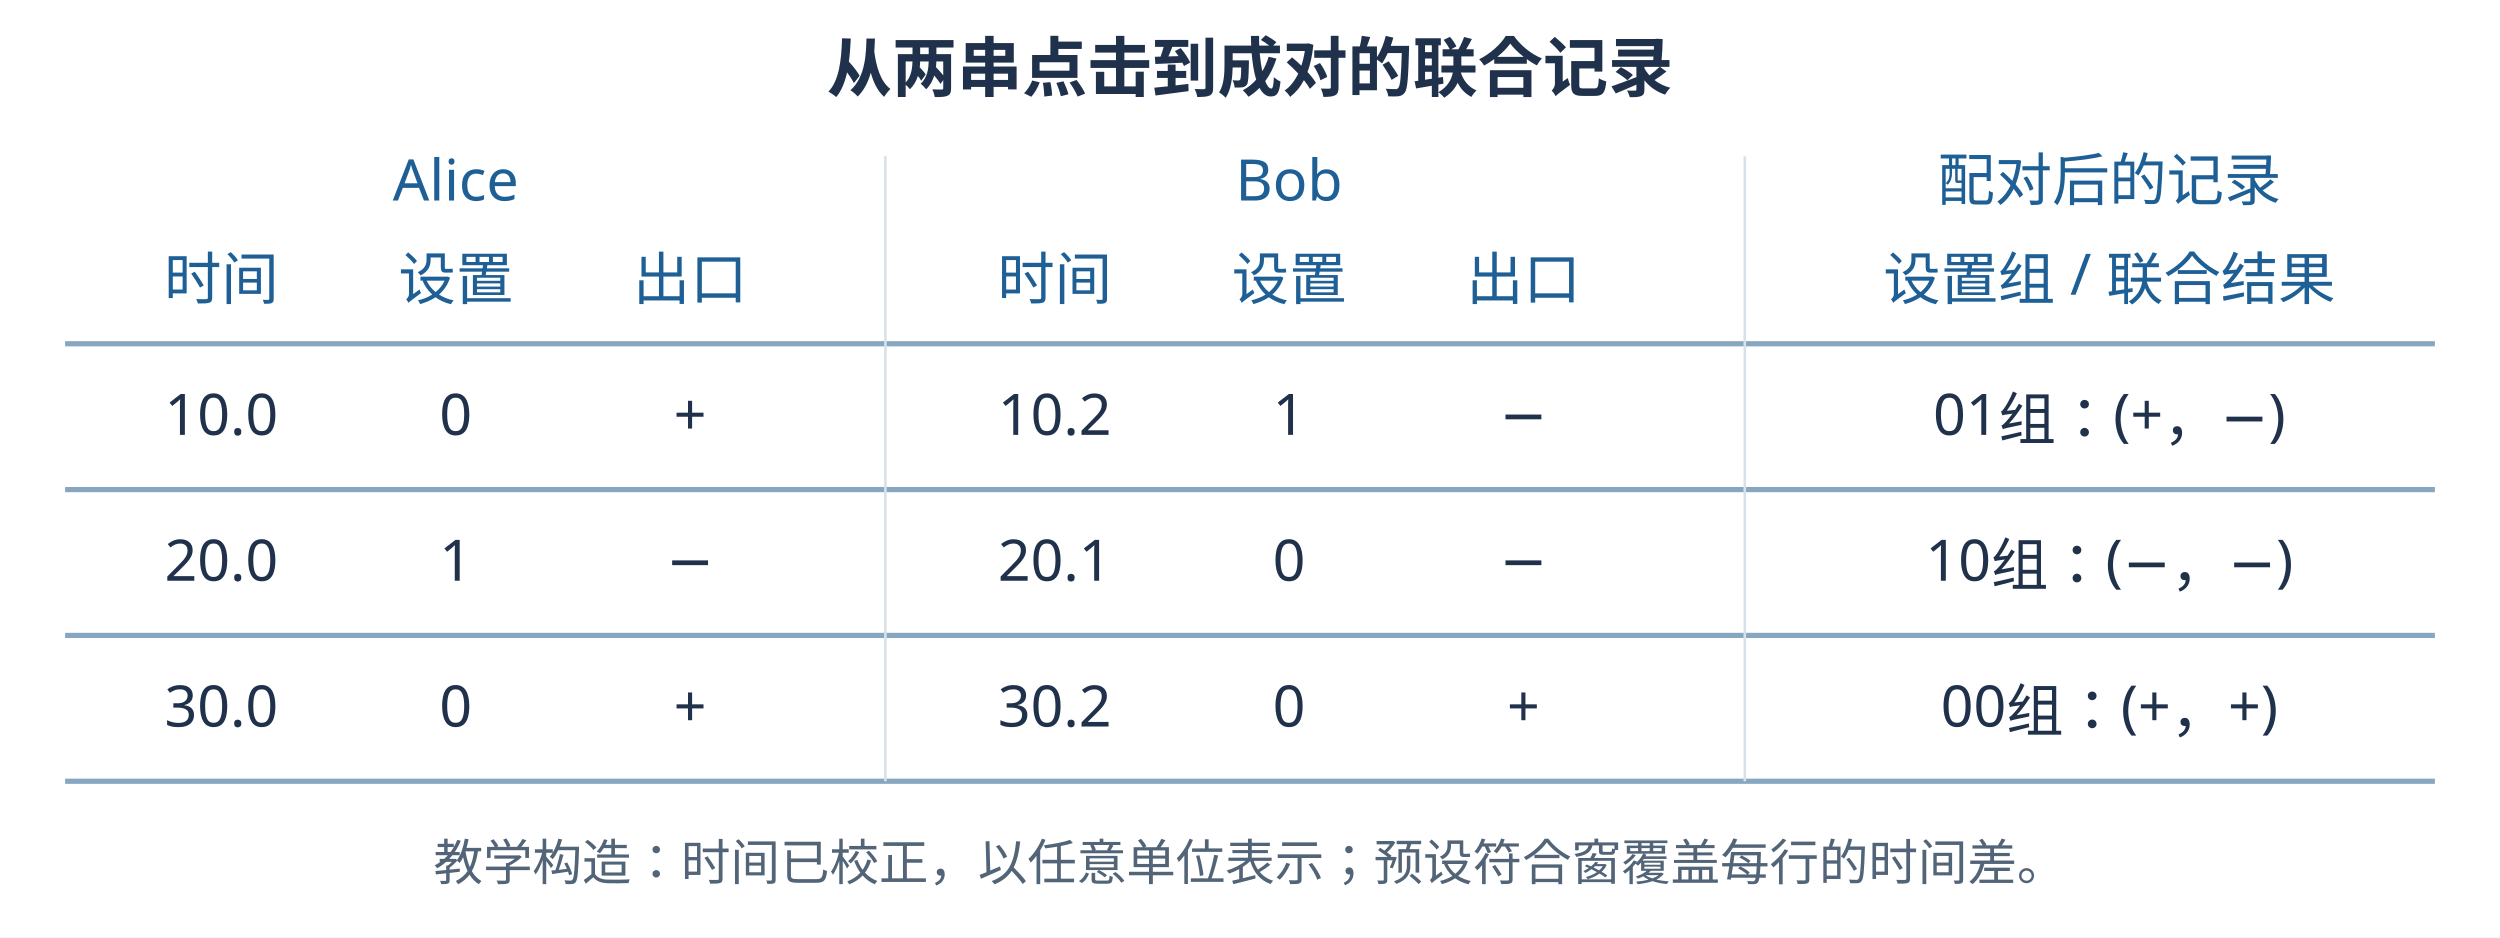
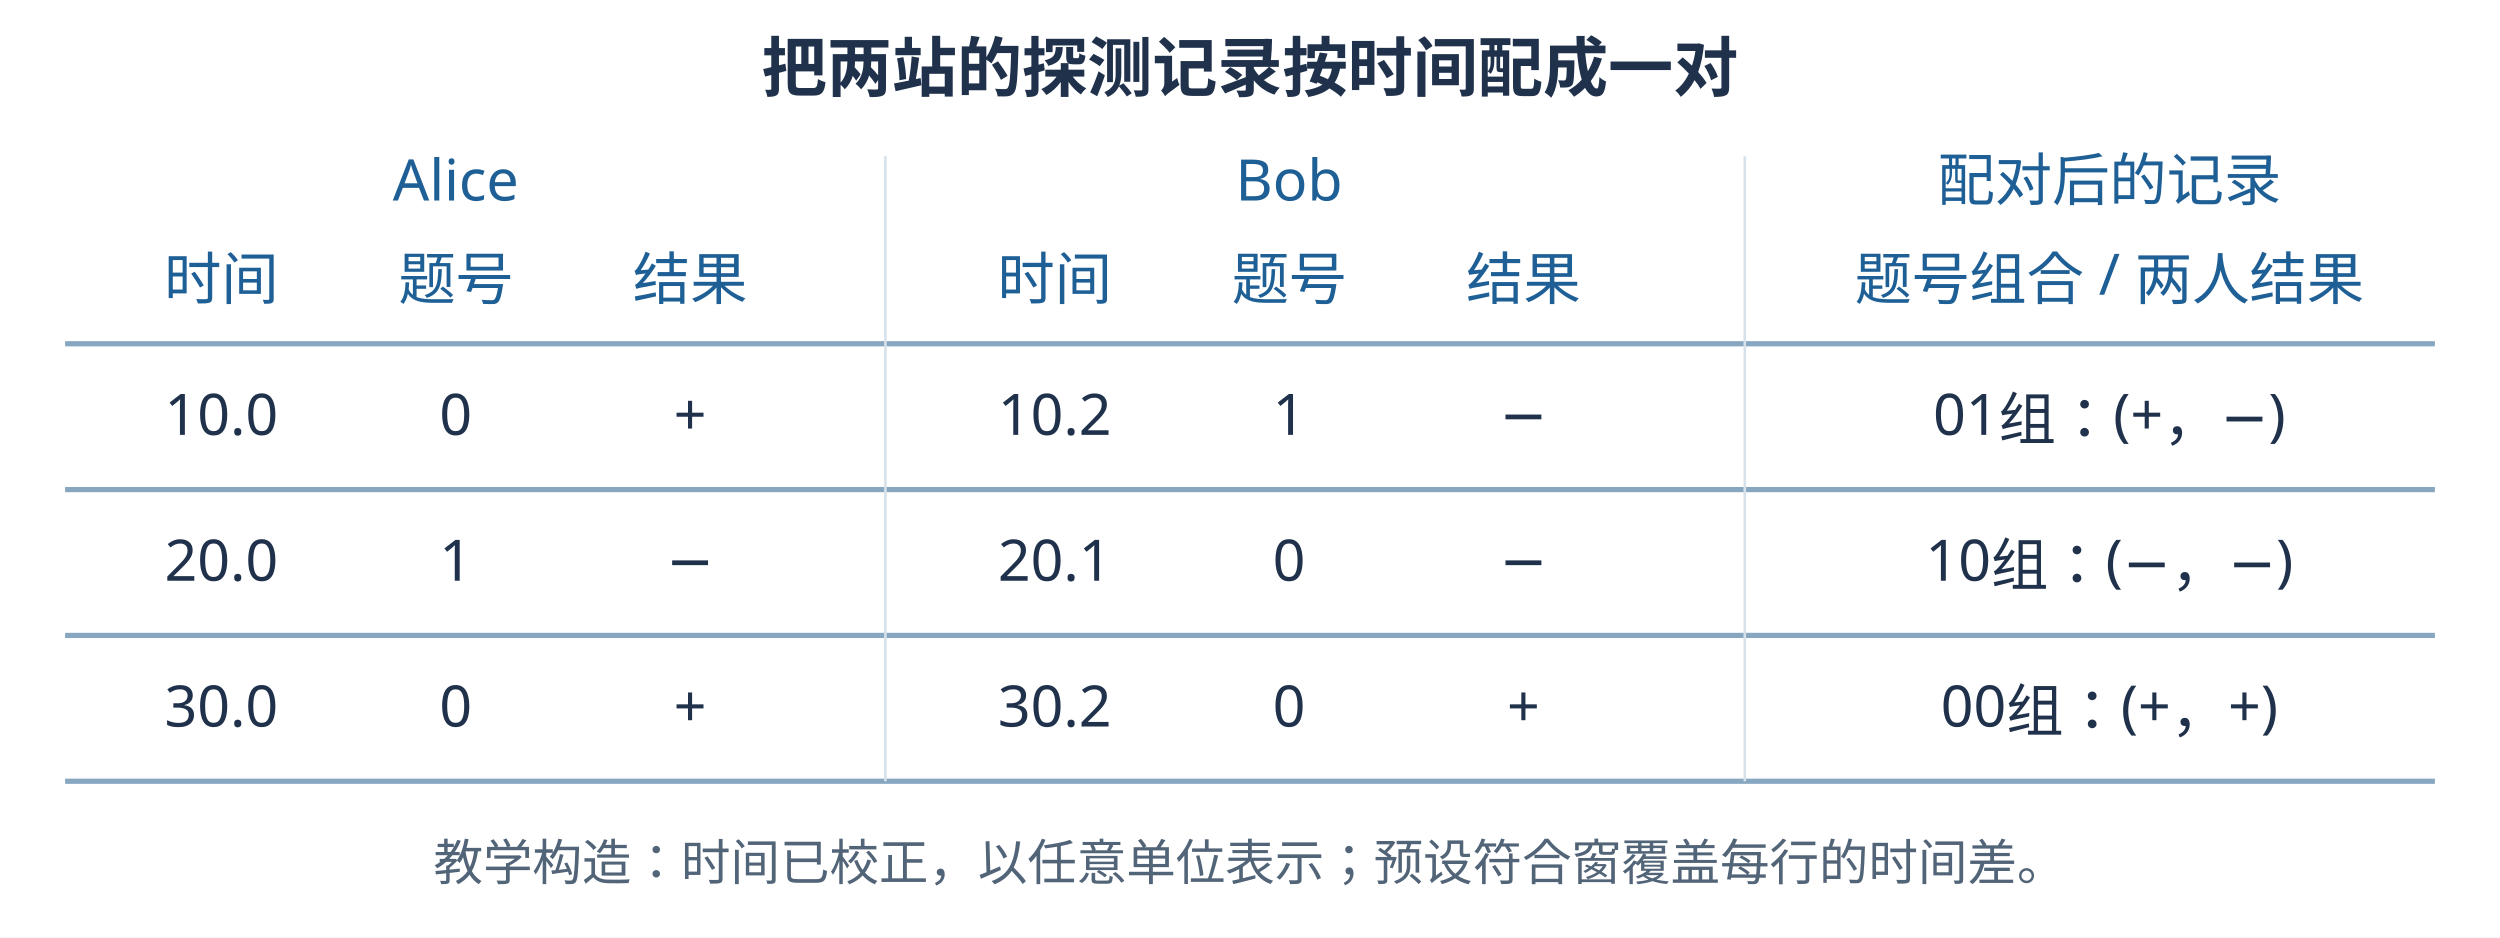
- <svg xmlns="http://www.w3.org/2000/svg" viewBox="0 0 960 360" role="img" aria-label="符合记录的教学示意">
+ <svg xmlns="http://www.w3.org/2000/svg" viewBox="0 0 960 360" role="img" aria-label="按时间配对探测记录的教学示意">
  <style>
text{font-family:"Source Han Sans SC","PingFang SC","Microsoft YaHei",sans-serif;fill:#20314b;font-size:22px;text-anchor:middle;font-variant-numeric:tabular-nums}
.title{font-size:25px;font-weight:650}.note{font-size:19px;fill:#526477}.rule{stroke:#87a7c1;stroke-width:2;fill:none}.divider{stroke:#d7e1e9;stroke-width:1;fill:none}.blue{fill:#1e5f96}
</style>
  <rect width="960" height="360" fill="white" />
-   <text x="480" y="35" class="title">从两串点击到成对的联合记录</text>
+   <text x="480" y="35" class="title">把两站的探测记录按时间配成一对</text>
  <path class="rule" d="M25 132H935M25 188H935M25 244H935M25 300H935" />
  <path class="divider" d="M340 60V300M670 60V300" />
  <text x="175" y="77" class="blue">Alice</text>
  <text x="495" y="77" class="blue">Bob</text>
  <text x="810" y="77" class="blue">配对后的记录</text>
  <text x="85" y="115" class="blue">时间</text>
-   <text x="175" y="115" class="blue">设置</text>
-   <text x="265" y="115" class="blue">出口</text>
+   <text x="175" y="115" class="blue">题号</text>
+   <text x="265" y="115" class="blue">结果</text>
  <text x="405" y="115" class="blue">时间</text>
-   <text x="495" y="115" class="blue">设置</text>
-   <text x="585" y="115" class="blue">出口</text>
-   <text x="810" y="115" class="blue">设置组 / 联合结果</text>
+   <text x="495" y="115" class="blue">题号</text>
+   <text x="585" y="115" class="blue">结果</text>
+   <text x="810" y="115" class="blue">题号组合 / 两人结果</text>
  <text x="85" y="167">10.0</text>
  <text x="175" y="167">0</text>
  <text x="265" y="167">+</text>
  <text x="405" y="167">10.2</text>
  <text x="495" y="167">1</text>
  <text x="585" y="167">−</text>
  <text x="810" y="167">01组：(+，−)</text>
  <text x="85" y="223">20.0</text>
  <text x="175" y="223">1</text>
  <text x="265" y="223">−</text>
  <text x="405" y="223">20.1</text>
  <text x="495" y="223">0</text>
  <text x="585" y="223">−</text>
  <text x="810" y="223">10组：(−，−)</text>
  <text x="85" y="279">30.0</text>
  <text x="175" y="279">0</text>
  <text x="265" y="279">+</text>
  <text x="405" y="279">30.2</text>
  <text x="495" y="279">0</text>
  <text x="585" y="279">+</text>
  <text x="810" y="279">00组：(+，+)</text>
  <text x="480" y="338" class="note">教学构造：时间已校正，以任意单位表示；预设符合窗覆盖每行的时间差。</text>
</svg>
